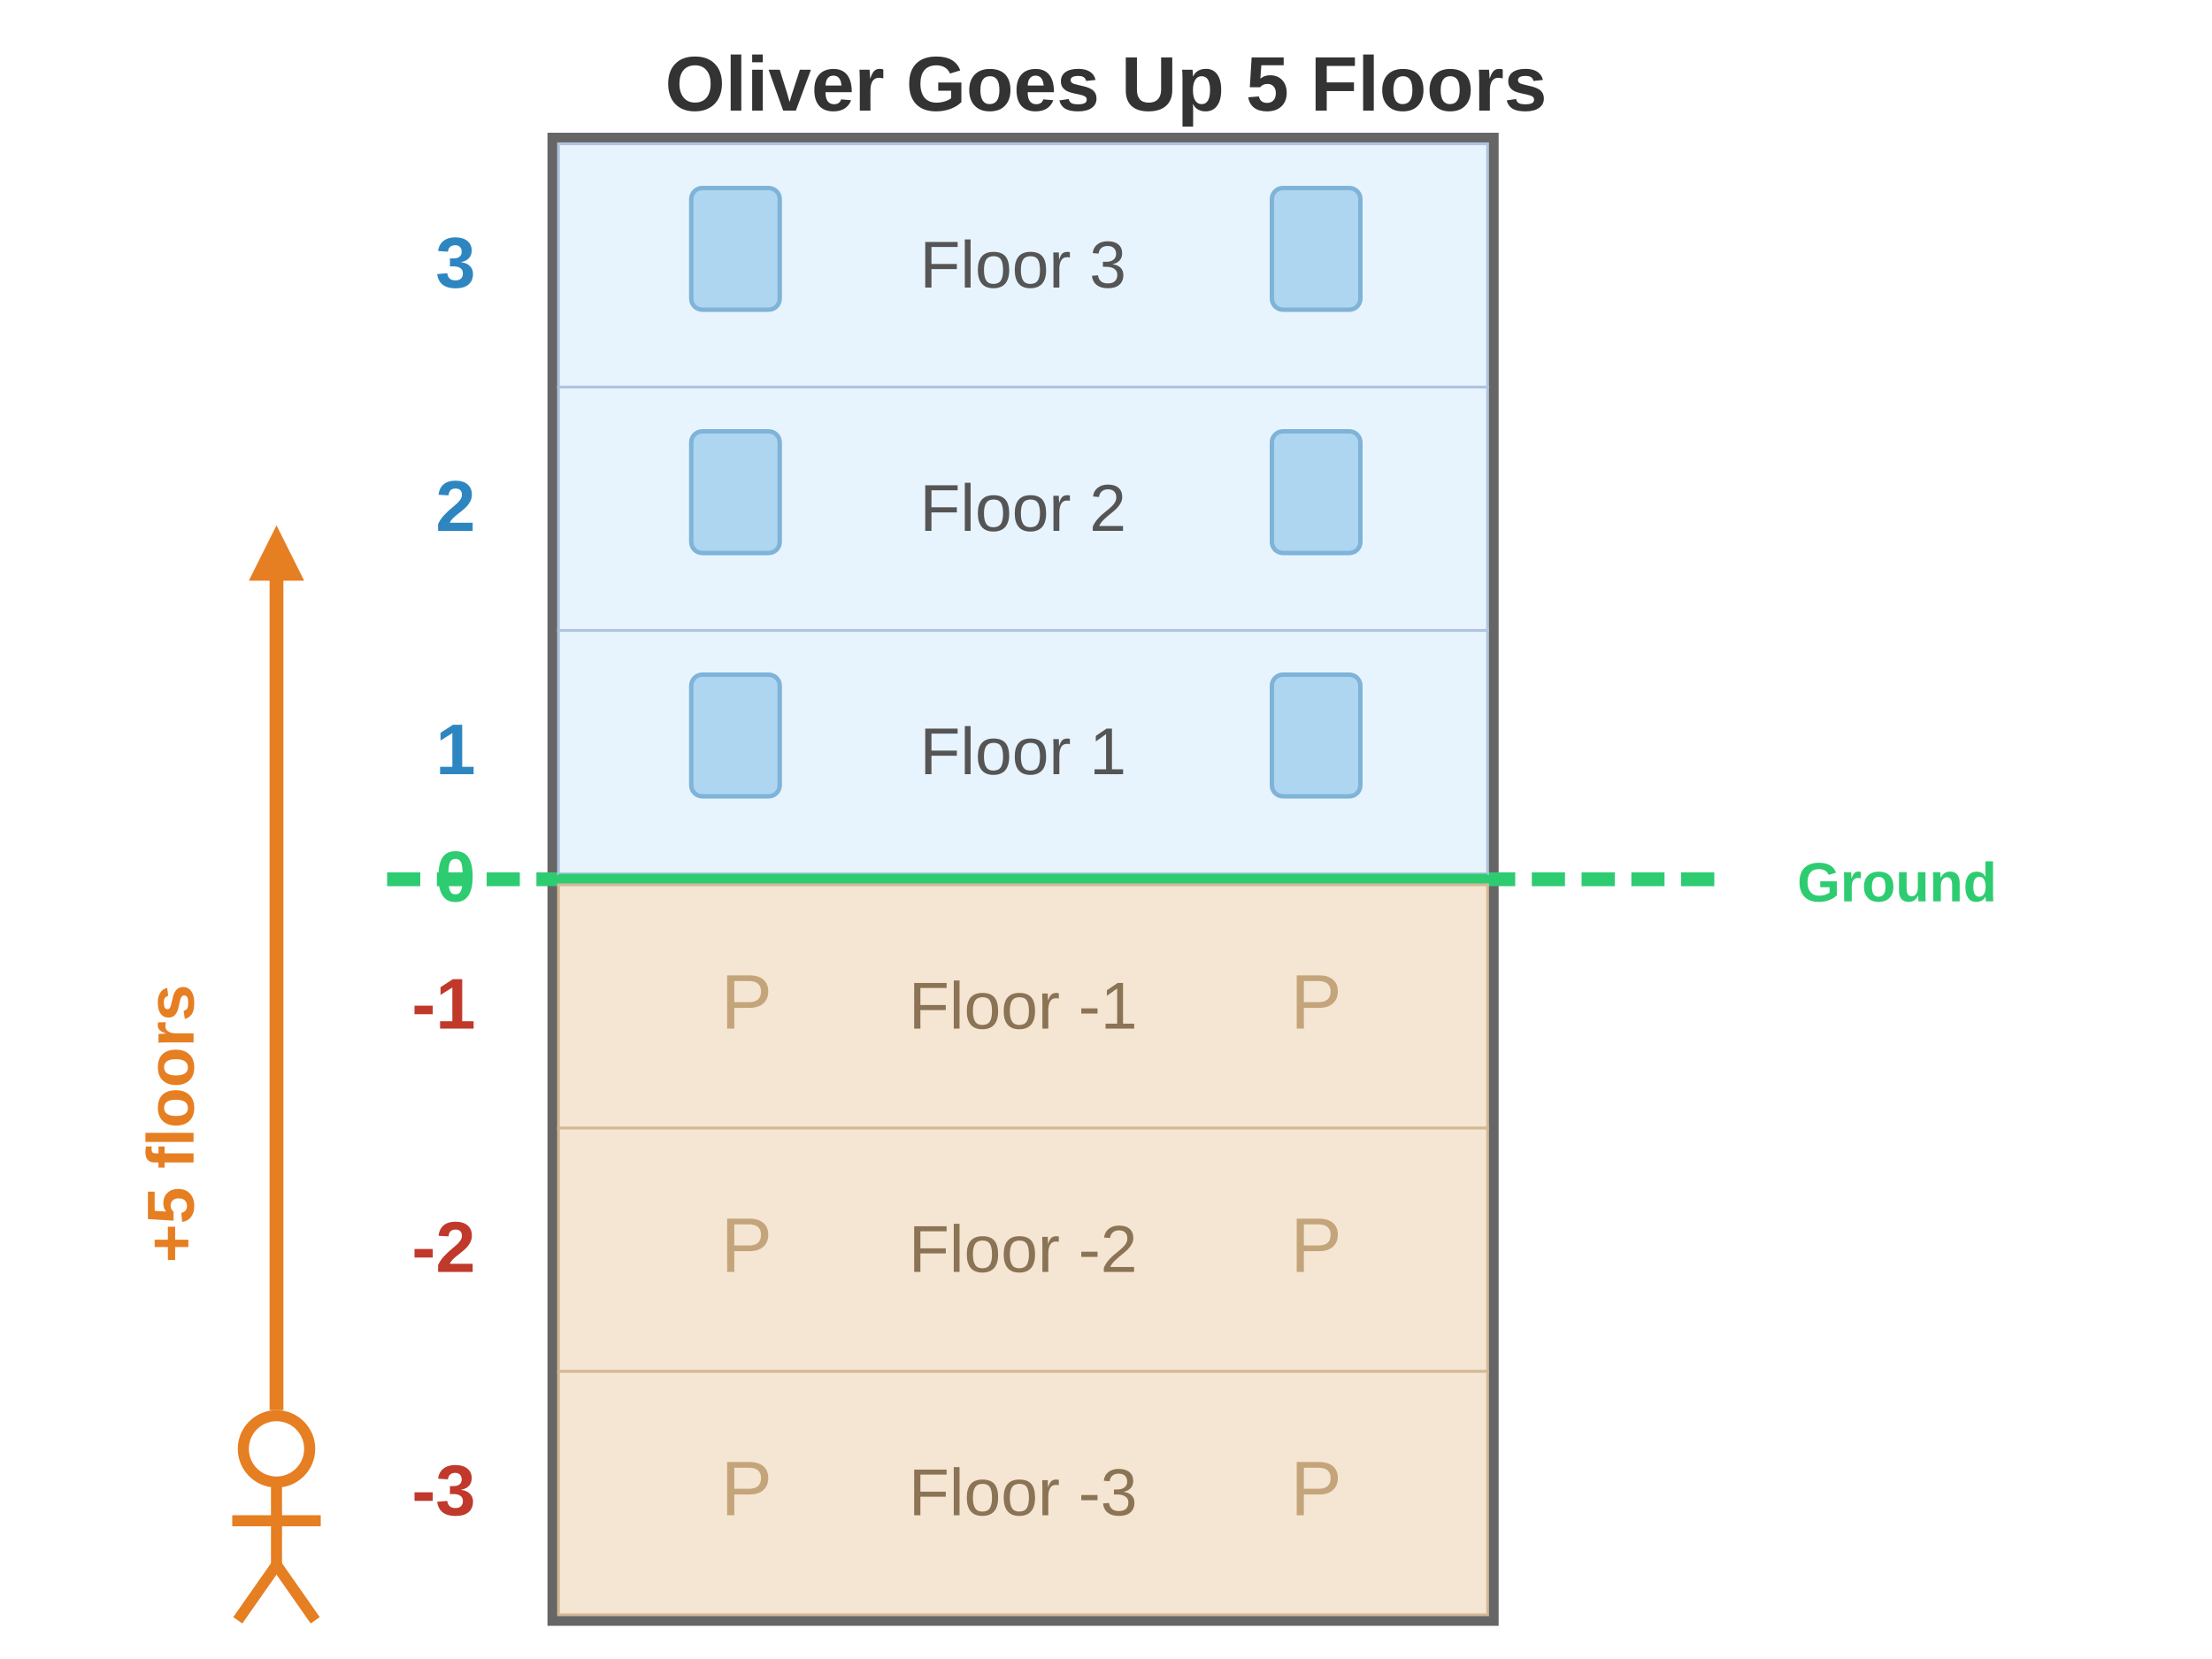
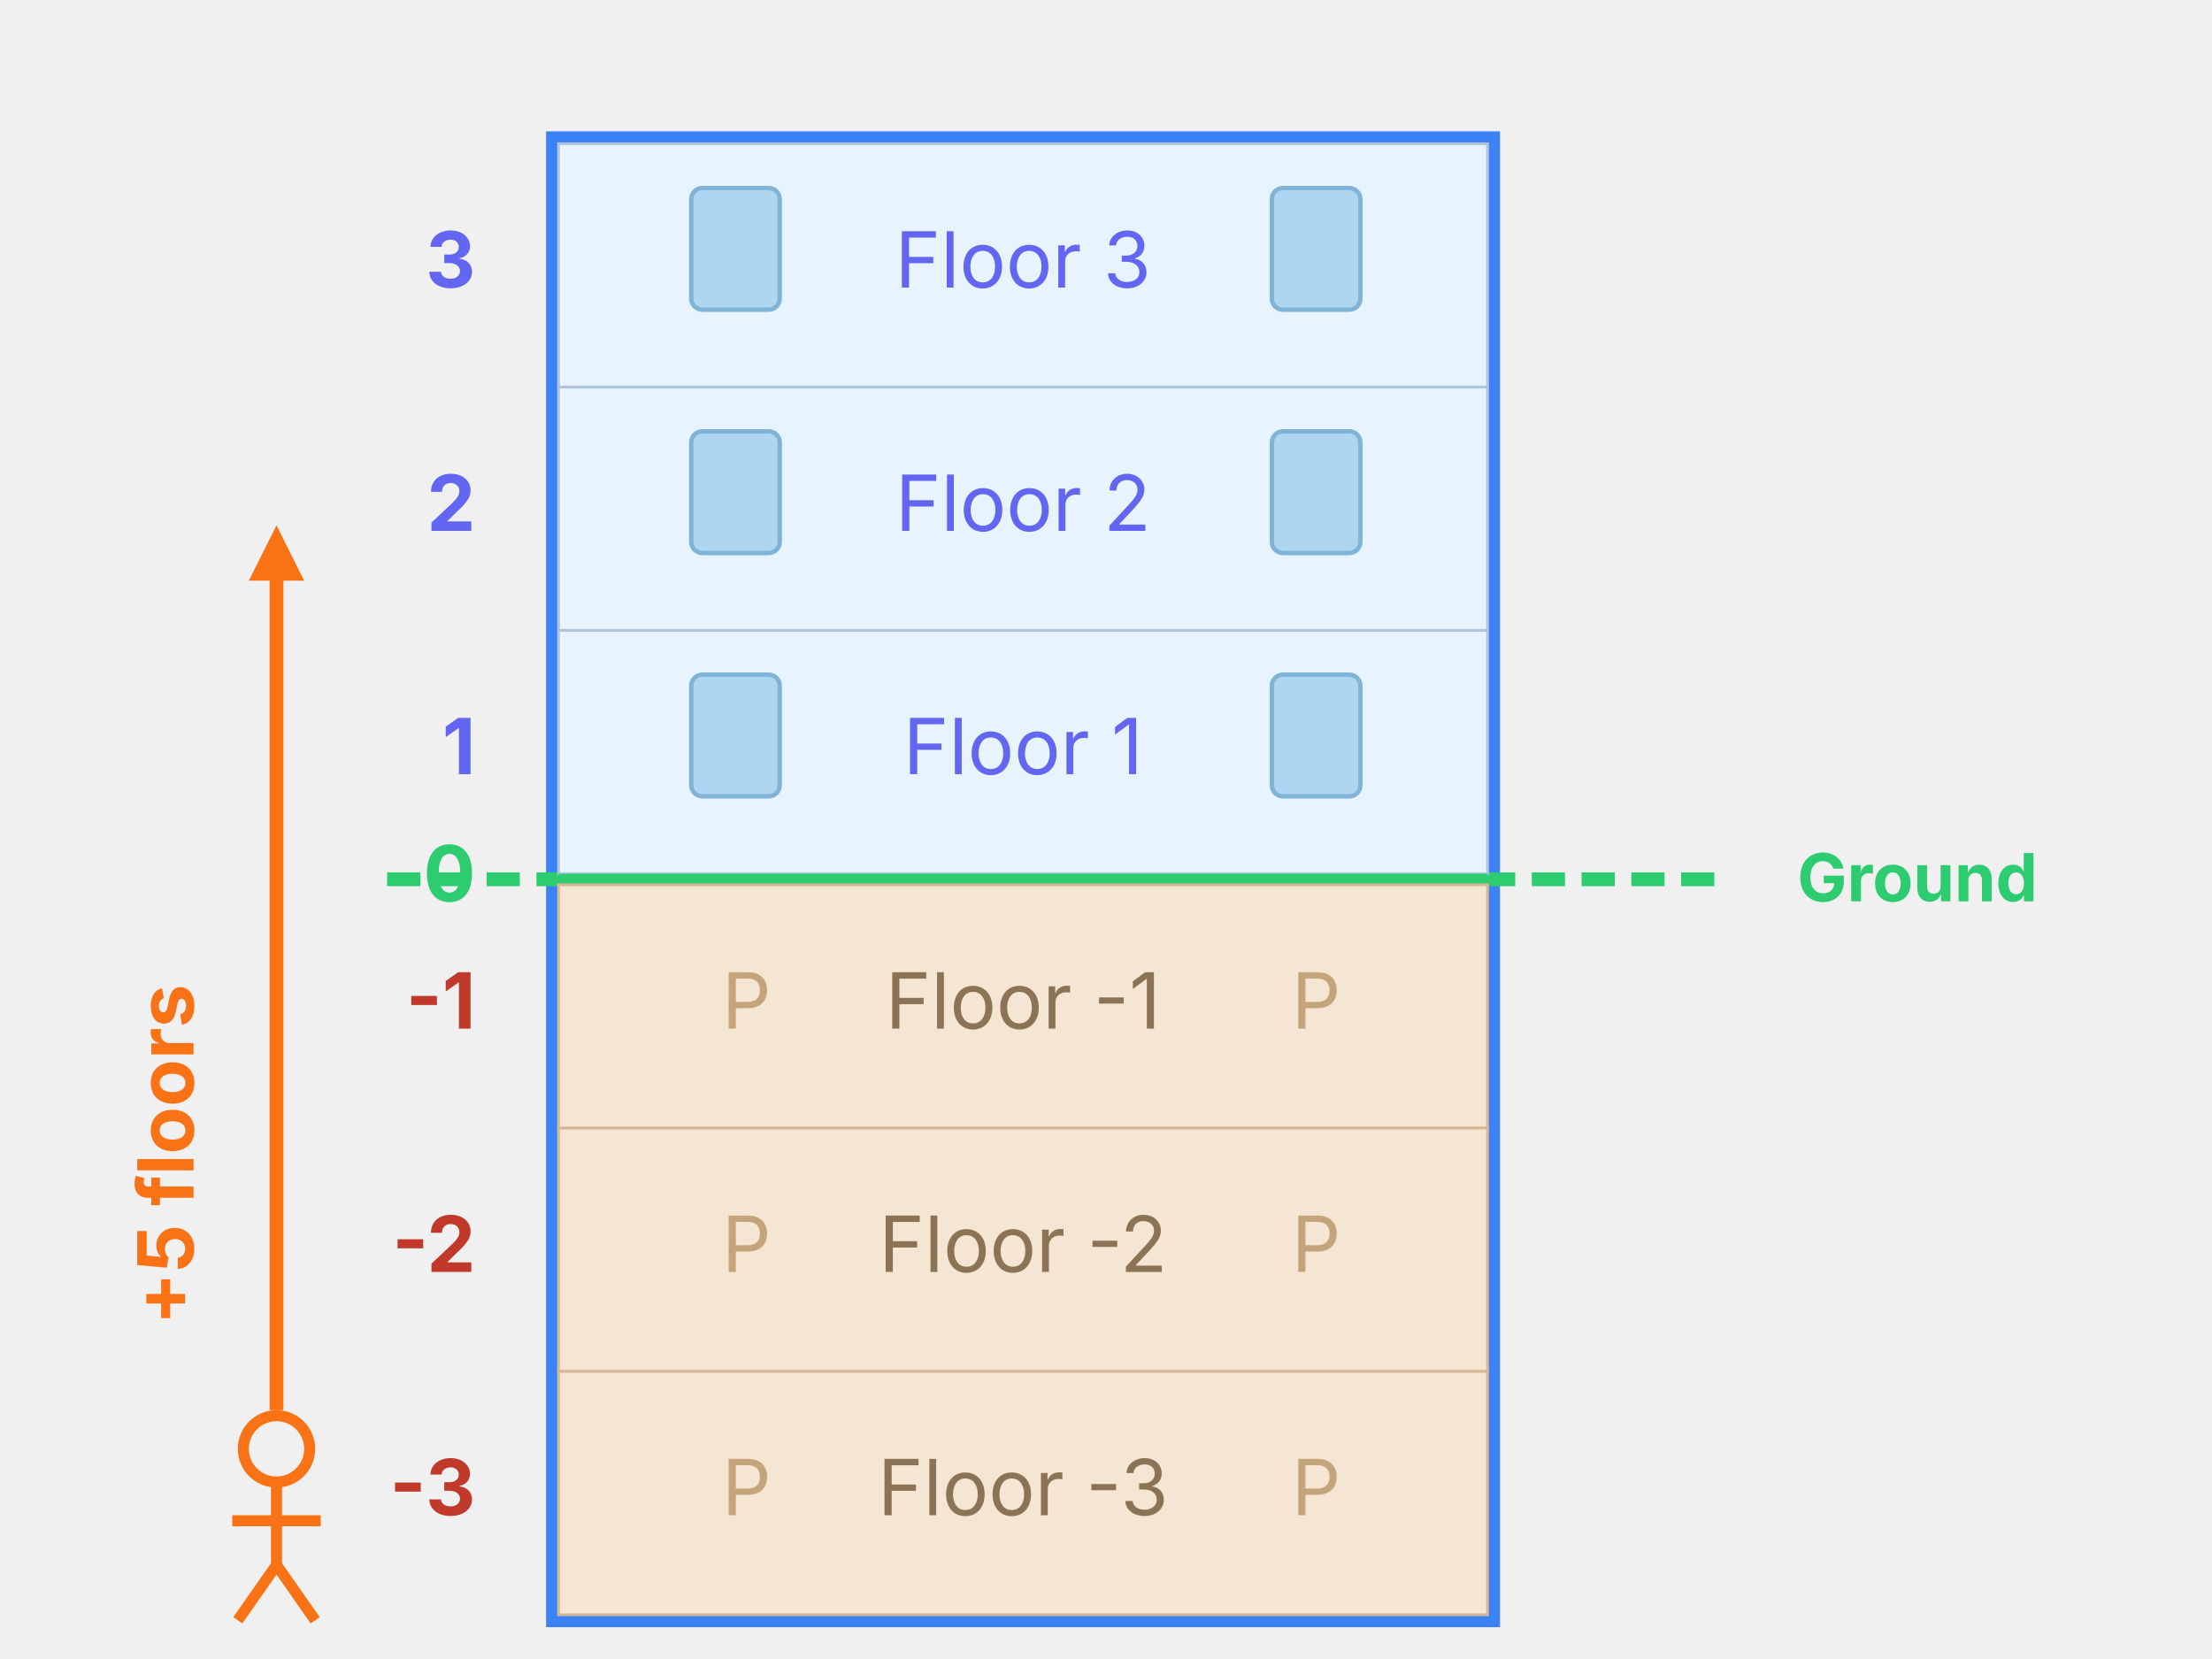
<svg xmlns="http://www.w3.org/2000/svg" width="400" height="300" viewBox="0 0 400 300">
-   <rect width="400" height="300" fill="white" />
-   <text x="200" y="20" text-anchor="middle" font-family="Arial" font-size="14" font-weight="bold" fill="#333">Oliver Goes Up 5 Floors</text>
-   <rect x="100" y="25" width="170" height="268" fill="none" stroke="#666" stroke-width="2" />
+   <rect x="100" y="25" width="170" height="268" fill="none" stroke="#3b82f6" stroke-width="2.5" />
  <line x1="70" y1="159" x2="310" y2="159" stroke="#2ECC71" stroke-width="2.5" stroke-dasharray="6,3" />
-   <text x="325" y="163" font-family="Arial" font-size="10" font-weight="bold" fill="#2ECC71">Ground</text>
+   <text x="325" y="163" font-family="system-ui, -apple-system, sans-serif" font-size="12" font-weight="bold" fill="#2ECC71">Ground</text>
  <rect x="101" y="26" width="168" height="44" fill="#E8F4FD" stroke="#B0C4DE" stroke-width="0.5" />
-   <text x="185" y="52" text-anchor="middle" font-family="Arial" font-size="12" fill="#555">Floor 3</text>
+   <text x="185" y="52" text-anchor="middle" font-family="system-ui, -apple-system, sans-serif" font-size="14" fill="#6366f1">Floor 3</text>
  <rect x="125" y="34" width="16" height="22" rx="2" fill="#AED6F1" stroke="#7FB3D8" stroke-width="0.8" />
  <rect x="230" y="34" width="16" height="22" rx="2" fill="#AED6F1" stroke="#7FB3D8" stroke-width="0.8" />
  <rect x="101" y="70" width="168" height="44" fill="#E8F4FD" stroke="#B0C4DE" stroke-width="0.5" />
-   <text x="185" y="96" text-anchor="middle" font-family="Arial" font-size="12" fill="#555">Floor 2</text>
+   <text x="185" y="96" text-anchor="middle" font-family="system-ui, -apple-system, sans-serif" font-size="14" fill="#6366f1">Floor 2</text>
  <rect x="125" y="78" width="16" height="22" rx="2" fill="#AED6F1" stroke="#7FB3D8" stroke-width="0.8" />
  <rect x="230" y="78" width="16" height="22" rx="2" fill="#AED6F1" stroke="#7FB3D8" stroke-width="0.8" />
  <rect x="101" y="114" width="168" height="44" fill="#E8F4FD" stroke="#B0C4DE" stroke-width="0.5" />
-   <text x="185" y="140" text-anchor="middle" font-family="Arial" font-size="12" fill="#555">Floor 1</text>
+   <text x="185" y="140" text-anchor="middle" font-family="system-ui, -apple-system, sans-serif" font-size="14" fill="#6366f1">Floor 1</text>
  <rect x="125" y="122" width="16" height="22" rx="2" fill="#AED6F1" stroke="#7FB3D8" stroke-width="0.8" />
  <rect x="230" y="122" width="16" height="22" rx="2" fill="#AED6F1" stroke="#7FB3D8" stroke-width="0.8" />
  <rect x="101" y="158" width="168" height="2" fill="#2ECC71" />
  <rect x="101" y="160" width="168" height="44" fill="#F5E6D3" stroke="#D4B896" stroke-width="0.5" />
-   <text x="185" y="186" text-anchor="middle" font-family="Arial" font-size="12" fill="#8B7355">Floor -1</text>
-   <text x="135" y="186" text-anchor="middle" font-family="Arial" font-size="14" fill="#C4A57B">P</text>
-   <text x="238" y="186" text-anchor="middle" font-family="Arial" font-size="14" fill="#C4A57B">P</text>
+   <text x="185" y="186" text-anchor="middle" font-family="system-ui, -apple-system, sans-serif" font-size="14" fill="#8B7355">Floor -1</text>
+   <text x="135" y="186" text-anchor="middle" font-family="system-ui, -apple-system, sans-serif" font-size="14" fill="#C4A57B">P</text>
+   <text x="238" y="186" text-anchor="middle" font-family="system-ui, -apple-system, sans-serif" font-size="14" fill="#C4A57B">P</text>
  <rect x="101" y="204" width="168" height="44" fill="#F5E6D3" stroke="#D4B896" stroke-width="0.5" />
-   <text x="185" y="230" text-anchor="middle" font-family="Arial" font-size="12" fill="#8B7355">Floor -2</text>
-   <text x="135" y="230" text-anchor="middle" font-family="Arial" font-size="14" fill="#C4A57B">P</text>
-   <text x="238" y="230" text-anchor="middle" font-family="Arial" font-size="14" fill="#C4A57B">P</text>
+   <text x="185" y="230" text-anchor="middle" font-family="system-ui, -apple-system, sans-serif" font-size="14" fill="#8B7355">Floor -2</text>
+   <text x="135" y="230" text-anchor="middle" font-family="system-ui, -apple-system, sans-serif" font-size="14" fill="#C4A57B">P</text>
+   <text x="238" y="230" text-anchor="middle" font-family="system-ui, -apple-system, sans-serif" font-size="14" fill="#C4A57B">P</text>
  <rect x="101" y="248" width="168" height="44" fill="#F5E6D3" stroke="#D4B896" stroke-width="0.5" />
-   <text x="185" y="274" text-anchor="middle" font-family="Arial" font-size="12" fill="#8B7355">Floor -3</text>
-   <text x="135" y="274" text-anchor="middle" font-family="Arial" font-size="14" fill="#C4A57B">P</text>
-   <text x="238" y="274" text-anchor="middle" font-family="Arial" font-size="14" fill="#C4A57B">P</text>
-   <text x="86" y="52" text-anchor="end" font-family="Arial" font-size="13" font-weight="bold" fill="#2E86C1">3</text>
-   <text x="86" y="96" text-anchor="end" font-family="Arial" font-size="13" font-weight="bold" fill="#2E86C1">2</text>
-   <text x="86" y="140" text-anchor="end" font-family="Arial" font-size="13" font-weight="bold" fill="#2E86C1">1</text>
-   <text x="86" y="163" text-anchor="end" font-family="Arial" font-size="13" font-weight="bold" fill="#2ECC71">0</text>
-   <text x="86" y="186" text-anchor="end" font-family="Arial" font-size="13" font-weight="bold" fill="#C0392B">-1</text>
-   <text x="86" y="230" text-anchor="end" font-family="Arial" font-size="13" font-weight="bold" fill="#C0392B">-2</text>
-   <text x="86" y="274" text-anchor="end" font-family="Arial" font-size="13" font-weight="bold" fill="#C0392B">-3</text>
-   <circle cx="50" cy="262" r="6" fill="none" stroke="#E67E22" stroke-width="2" />
-   <line x1="50" y1="268" x2="50" y2="283" stroke="#E67E22" stroke-width="2" />
-   <line x1="42" y1="275" x2="58" y2="275" stroke="#E67E22" stroke-width="2" />
-   <line x1="50" y1="283" x2="43" y2="293" stroke="#E67E22" stroke-width="2" />
-   <line x1="50" y1="283" x2="57" y2="293" stroke="#E67E22" stroke-width="2" />
-   <line x1="50" y1="255" x2="50" y2="100" stroke="#E67E22" stroke-width="2.5" />
-   <polygon points="50,95 45,105 55,105" fill="#E67E22" />
-   <text x="35" y="178" text-anchor="end" font-family="Arial" font-size="12" font-weight="bold" fill="#E67E22" transform="rotate(-90, 35, 178)">+5 floors</text>
+   <text x="185" y="274" text-anchor="middle" font-family="system-ui, -apple-system, sans-serif" font-size="14" fill="#8B7355">Floor -3</text>
+   <text x="135" y="274" text-anchor="middle" font-family="system-ui, -apple-system, sans-serif" font-size="14" fill="#C4A57B">P</text>
+   <text x="238" y="274" text-anchor="middle" font-family="system-ui, -apple-system, sans-serif" font-size="14" fill="#C4A57B">P</text>
+   <text x="86" y="52" text-anchor="end" font-family="system-ui, -apple-system, sans-serif" font-size="14" font-weight="bold" fill="#6366f1">3</text>
+   <text x="86" y="96" text-anchor="end" font-family="system-ui, -apple-system, sans-serif" font-size="14" font-weight="bold" fill="#6366f1">2</text>
+   <text x="86" y="140" text-anchor="end" font-family="system-ui, -apple-system, sans-serif" font-size="14" font-weight="bold" fill="#6366f1">1</text>
+   <text x="86" y="163" text-anchor="end" font-family="system-ui, -apple-system, sans-serif" font-size="14" font-weight="bold" fill="#2ECC71">0</text>
+   <text x="86" y="186" text-anchor="end" font-family="system-ui, -apple-system, sans-serif" font-size="14" font-weight="bold" fill="#C0392B">-1</text>
+   <text x="86" y="230" text-anchor="end" font-family="system-ui, -apple-system, sans-serif" font-size="14" font-weight="bold" fill="#C0392B">-2</text>
+   <text x="86" y="274" text-anchor="end" font-family="system-ui, -apple-system, sans-serif" font-size="14" font-weight="bold" fill="#C0392B">-3</text>
+   <circle cx="50" cy="262" r="6" fill="none" stroke="#f97316" stroke-width="2" />
+   <line x1="50" y1="268" x2="50" y2="283" stroke="#f97316" stroke-width="2" />
+   <line x1="42" y1="275" x2="58" y2="275" stroke="#f97316" stroke-width="2" />
+   <line x1="50" y1="283" x2="43" y2="293" stroke="#f97316" stroke-width="2" />
+   <line x1="50" y1="283" x2="57" y2="293" stroke="#f97316" stroke-width="2" />
+   <line x1="50" y1="255" x2="50" y2="100" stroke="#f97316" stroke-width="2.5" />
+   <polygon points="50,95 45,105 55,105" fill="#f97316" />
+   <text x="35" y="178" text-anchor="end" font-family="system-ui, -apple-system, sans-serif" font-size="14" font-weight="bold" fill="#f97316" transform="rotate(-90, 35, 178)">+5 floors</text>
</svg>
